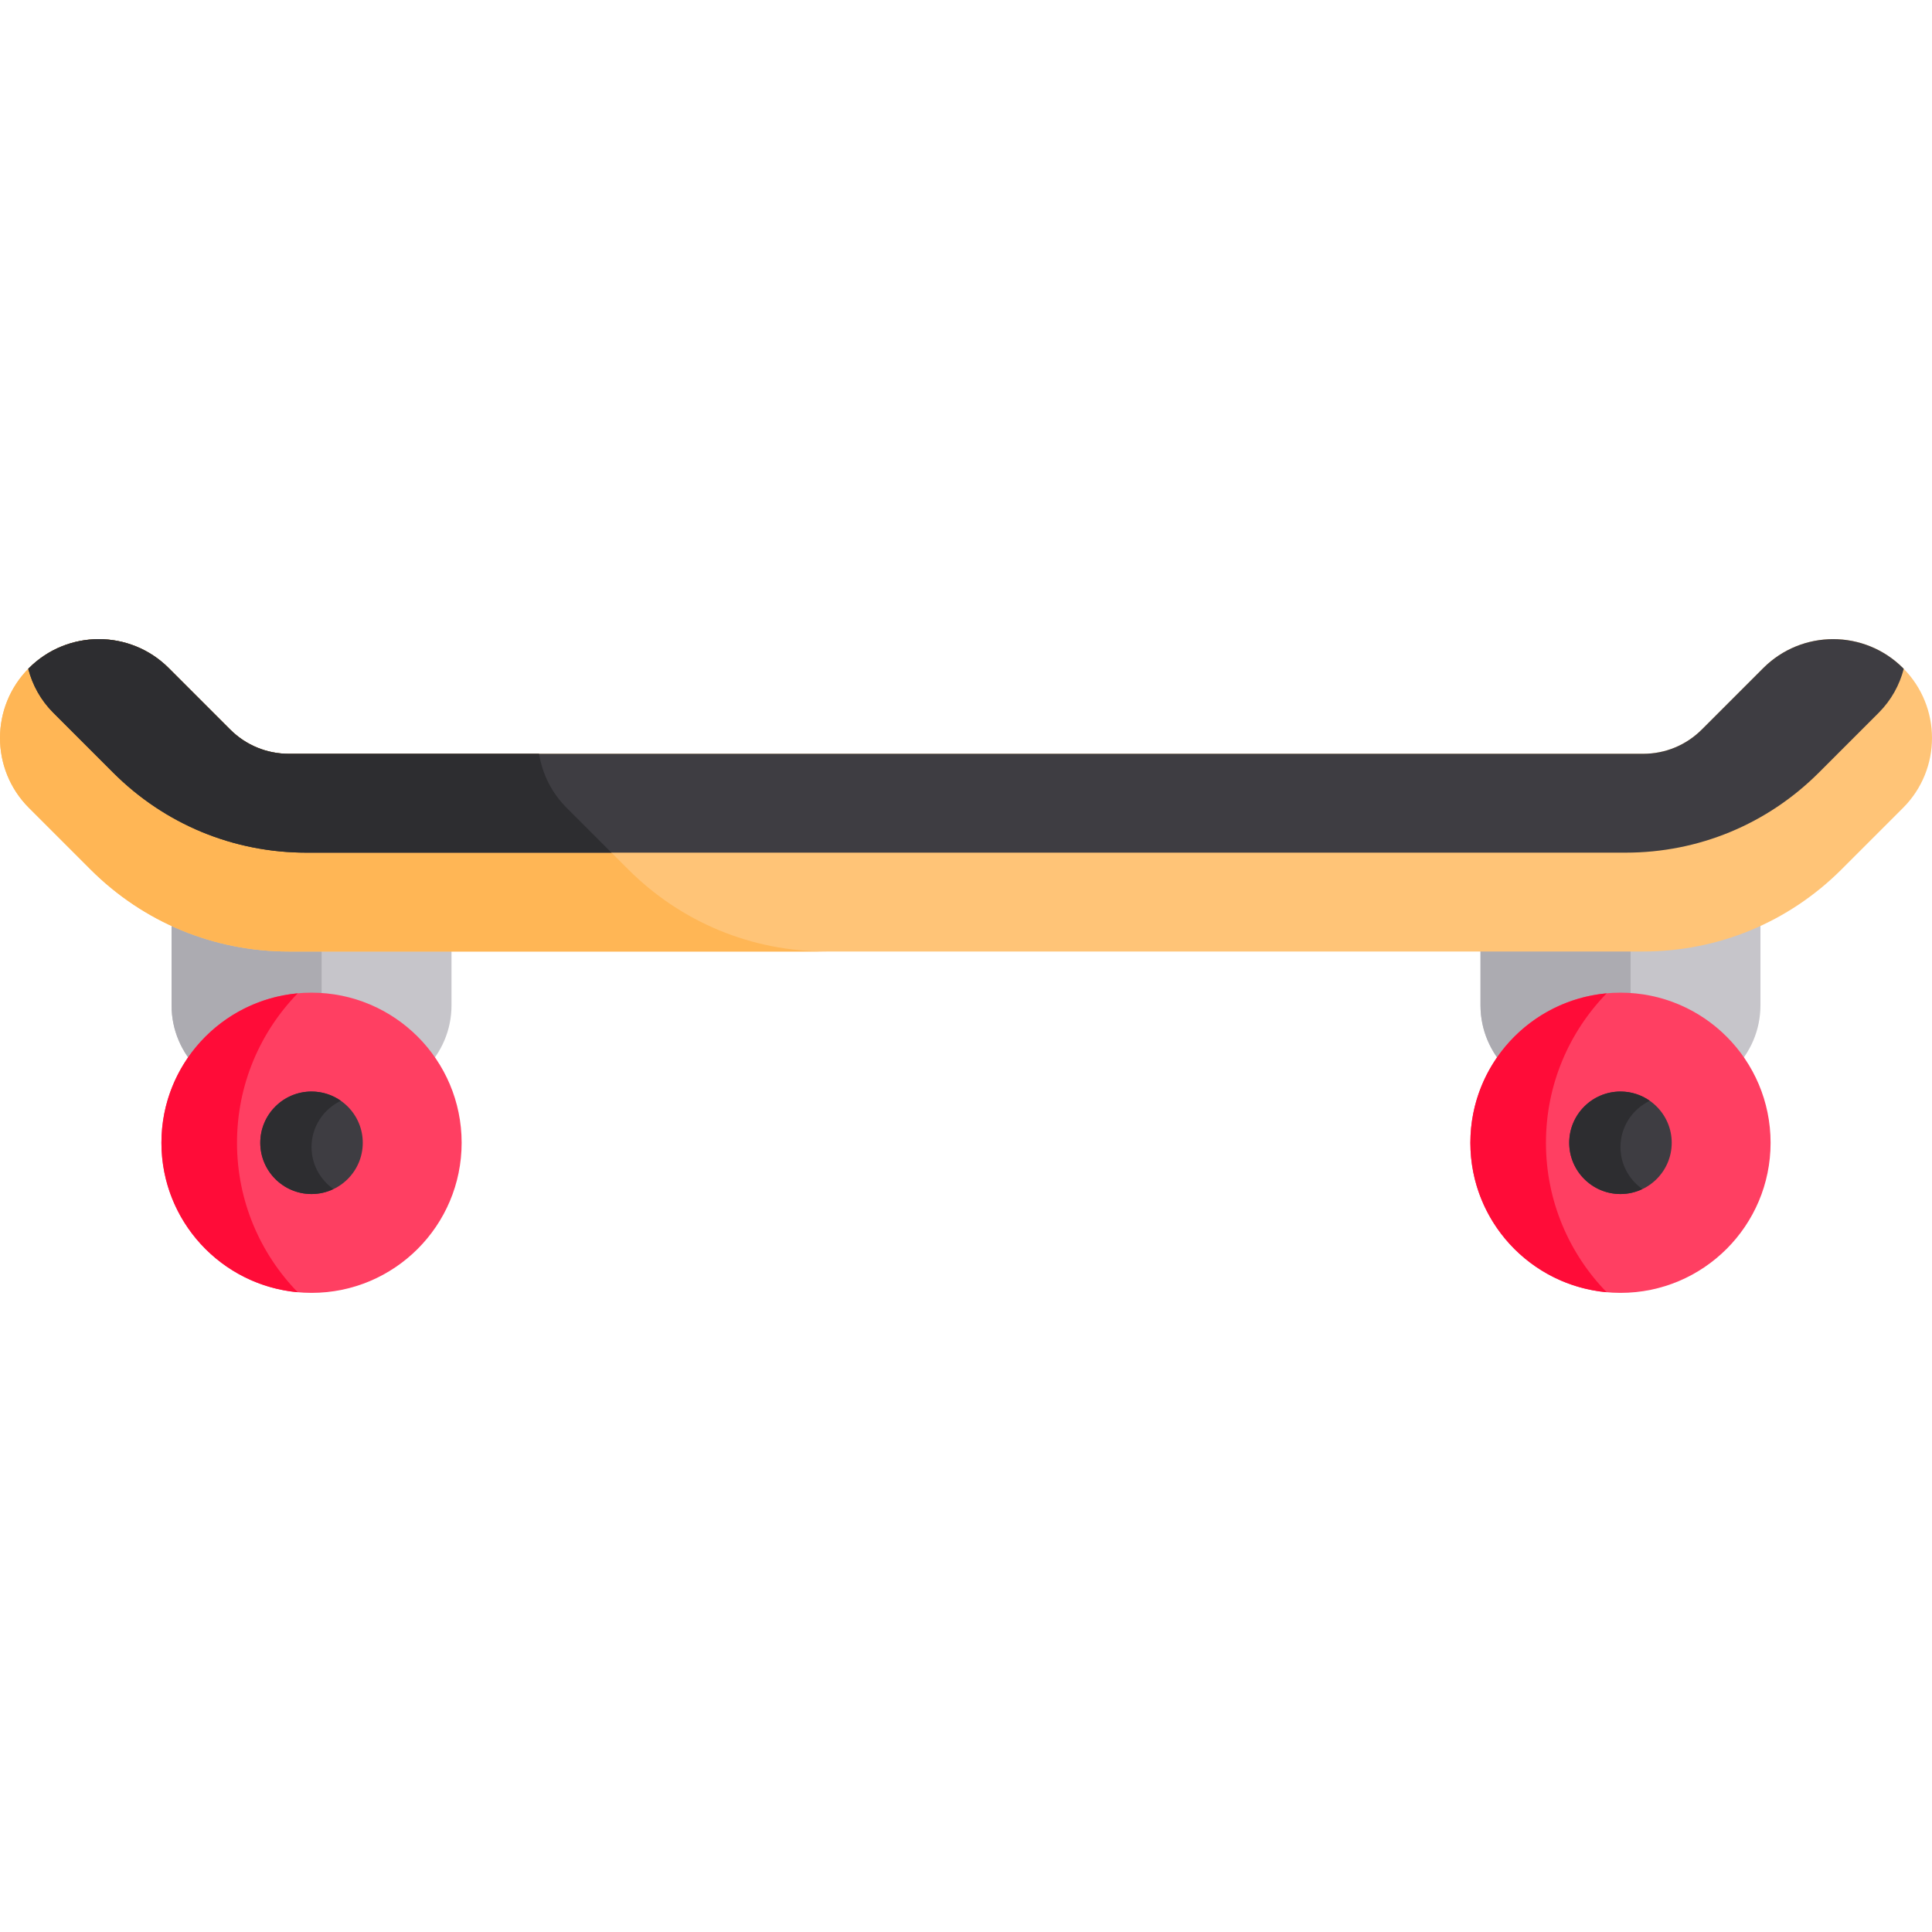
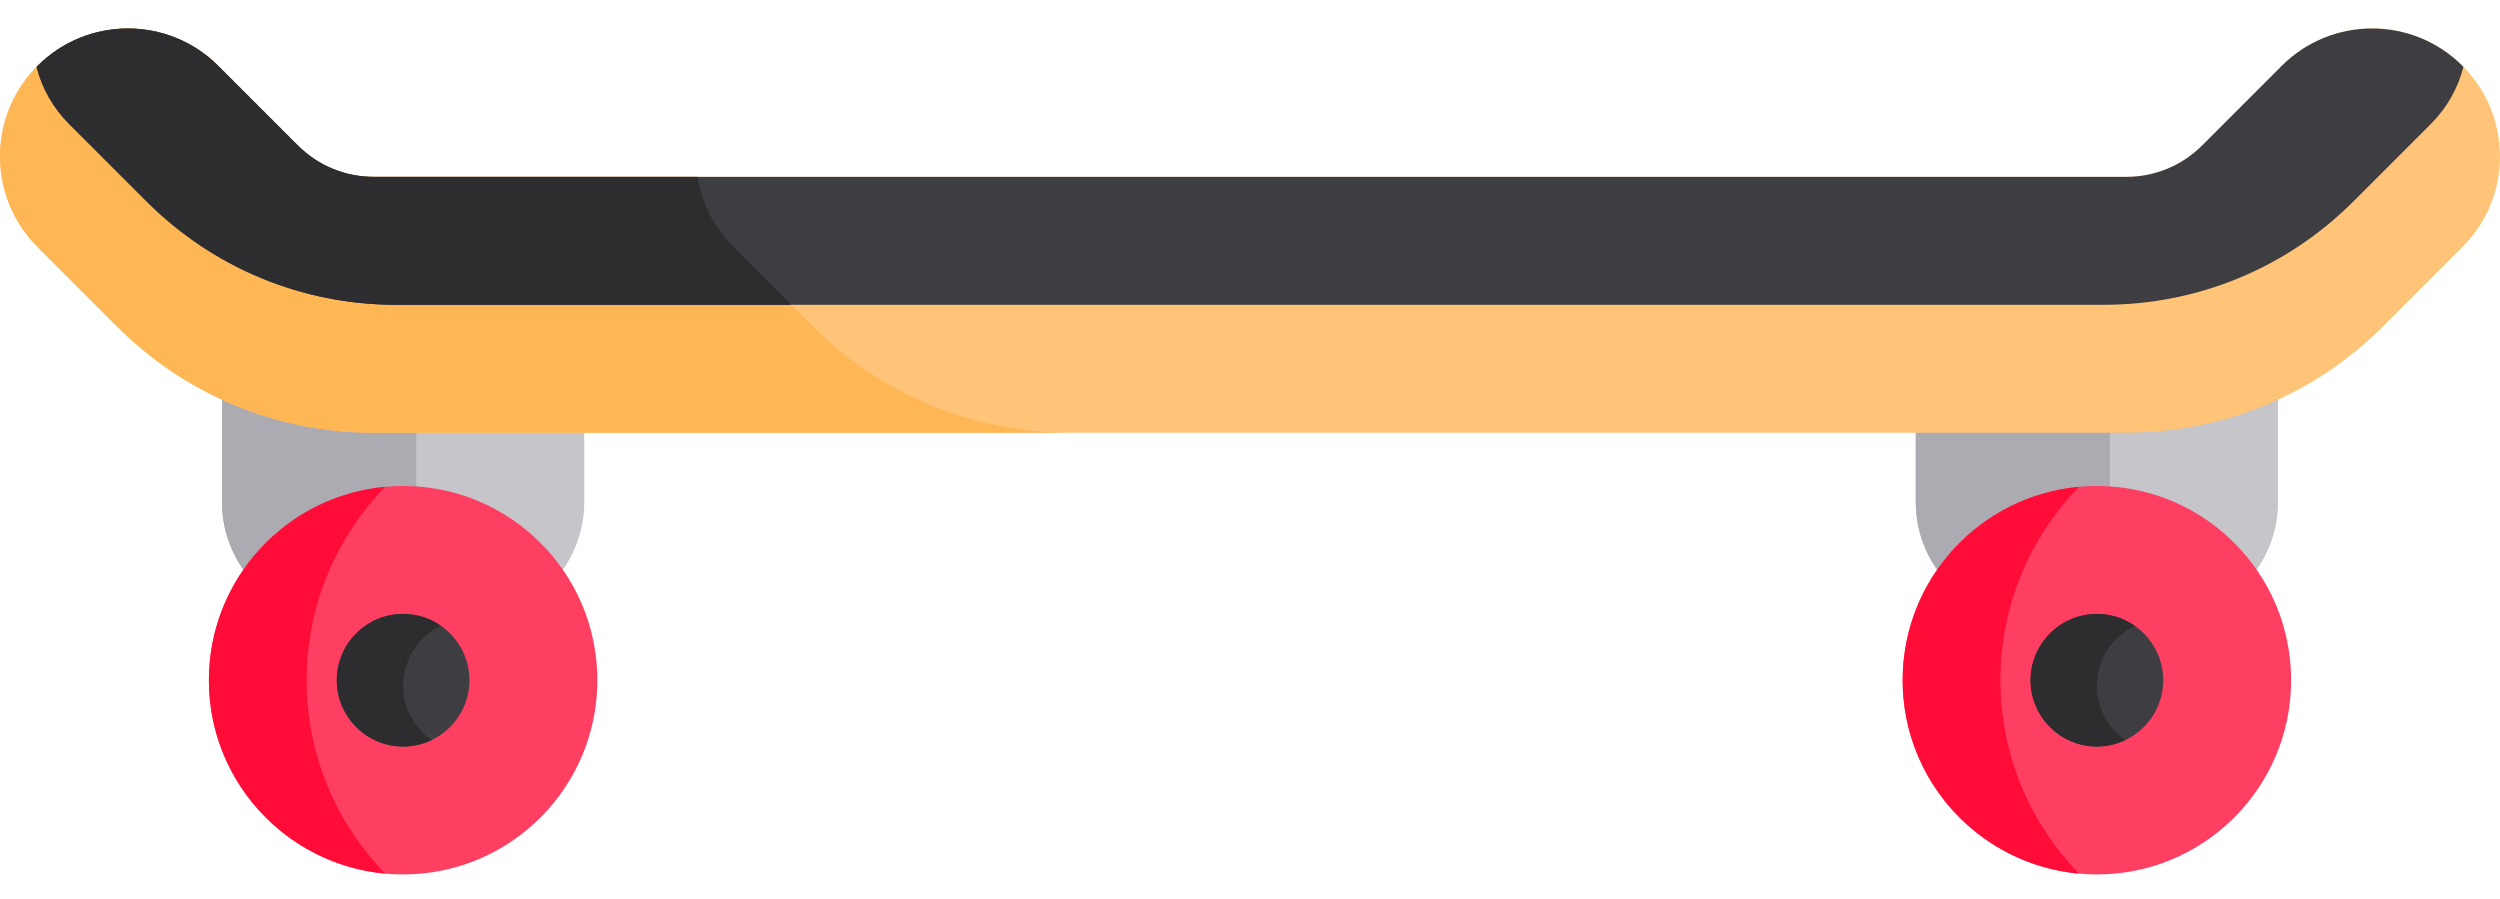
- <svg xmlns="http://www.w3.org/2000/svg" version="1.1" id="Layer_1" x="0px" y="0px" viewBox="0 0 512.001 512.001" style="enable-background:new 0 0 512.001 512.001;" xml:space="preserve">
+ <svg xmlns="http://www.w3.org/2000/svg" version="1.1" id="Layer_1" x="0px" y="0px" width="595.279px" height="214px" viewBox="0 313.445 595.279 214" enable-background="new 0 313.445 595.279 214" xml:space="preserve">
  <g>
-     <path style="fill:#C6C5CA;" d="M392.349,232.054v34.383c0,13.182,10.786,23.969,23.969,23.969h26.251   c13.183,0,23.969-10.786,23.969-23.969v-34.383L392.349,232.054L392.349,232.054z" />
-     <path style="fill:#C6C5CA;" d="M45.464,232.054v34.383c0,13.182,10.786,23.969,23.969,23.969h26.251   c13.183,0,23.969-10.786,23.969-23.969v-34.383L45.464,232.054L45.464,232.054z" />
+     <path fill="#C6C5CA" d="M456.166,393.104v39.976c0,15.326,12.54,27.868,27.867,27.868h30.521c15.327,0,27.867-12.541,27.867-27.868   v-39.976H456.166z M52.859,393.104v39.976c0,15.326,12.541,27.868,27.868,27.868h30.521c15.327,0,27.868-12.541,27.868-27.868   v-39.976H52.859z" />
  </g>
  <g>
-     <path style="fill:#ACABB1;" d="M85.242,266.435v-34.383H45.465v34.383c0,13.183,10.786,23.969,23.969,23.969h26.251   c2.347,0,4.616-0.348,6.763-0.984C92.531,286.482,85.242,277.271,85.242,266.435z" />
-     <path style="fill:#ACABB1;" d="M432.126,266.436v-34.383h-39.777v34.383c0,13.183,10.786,23.969,23.969,23.969h26.251   c2.347,0,4.616-0.348,6.763-0.984C439.416,286.482,432.126,277.271,432.126,266.436z" />
+     <path fill="#ACABB1" d="M99.107,433.077v-39.976H52.86v39.976c0,15.327,12.541,27.867,27.868,27.867h30.521   c2.729,0,5.367-0.404,7.863-1.144C107.581,456.385,99.107,445.676,99.107,433.077z M502.413,433.078v-39.976h-46.247v39.976   c0,15.327,12.54,27.867,27.867,27.867h30.521c2.729,0,5.366-0.404,7.862-1.144C510.889,456.385,502.413,445.676,502.413,433.078   L502.413,433.078z" />
  </g>
-   <circle style="fill:#FF3F62;" cx="82.561" cy="302.846" r="39.778" />
-   <path style="fill:#FF0C38;" d="M78.896,263.248c-20.251,1.849-36.116,18.87-36.116,39.603c0,20.733,15.865,37.753,36.116,39.603  c-9.949-10.238-16.086-24.199-16.086-39.603C62.81,287.447,68.947,273.484,78.896,263.248z" />
-   <circle style="fill:#FF3F62;" cx="429.446" cy="302.846" r="39.778" />
-   <path style="fill:#FF0C38;" d="M425.78,263.248c-20.251,1.849-36.116,18.87-36.116,39.603c0,20.733,15.865,37.753,36.116,39.603  c-9.949-10.238-16.086-24.199-16.086-39.603C409.694,287.447,415.832,273.484,425.78,263.248z" />
-   <path style="fill:#3E3D42;" d="M82.558,316.431c-7.488,0-13.581-6.092-13.581-13.581c0-7.489,6.092-13.581,13.581-13.581  c7.489,0,13.58,6.092,13.58,13.581C96.139,310.339,90.047,316.431,82.558,316.431z" />
-   <path style="fill:#2D2D30;" d="M82.558,303.986c0-5.408,3.186-10.074,7.771-12.258c-2.204-1.545-4.881-2.459-7.771-2.459  c-7.488,0-13.581,6.092-13.581,13.581c0,7.489,6.092,13.581,13.581,13.581c2.081,0,4.046-0.484,5.809-1.325  C84.862,312.649,82.558,308.585,82.558,303.986z" />
-   <path style="fill:#3E3D42;" d="M429.443,316.431c-7.488,0-13.581-6.092-13.581-13.581c0-7.489,6.092-13.581,13.581-13.581  c7.489,0,13.58,6.092,13.58,13.581C443.024,310.339,436.931,316.431,429.443,316.431z" />
-   <path style="fill:#2D2D30;" d="M429.442,303.986c0-5.408,3.186-10.074,7.771-12.258c-2.204-1.545-4.881-2.459-7.771-2.459  c-7.488,0-13.581,6.092-13.581,13.581c0,7.489,6.092,13.581,13.581,13.581c2.081,0,4.046-0.484,5.809-1.325  C431.745,312.649,429.442,308.585,429.442,303.986z" />
-   <path style="fill:#FFC477;" d="M504.328,177.051c-10.231-10.231-26.817-10.231-37.047,0l-16.27,16.27  c-4.156,4.156-9.681,6.444-15.56,6.444H76.55c-5.877,0-11.404-2.29-15.56-6.444l-16.27-16.27c-10.231-10.231-26.817-10.231-37.047,0  s-10.23,26.817,0,37.047l16.27,16.27c14.052,14.052,32.734,21.79,52.607,21.79h358.901c19.873,0,38.555-7.738,52.607-21.79  l16.27-16.27C514.558,203.867,514.558,187.281,504.328,177.051z" />
-   <path style="fill:#FFB655;" d="M150.182,214.098c-4.045-4.046-6.484-9.085-7.33-14.333H76.55c-5.877,0-11.404-2.29-15.56-6.444  l-16.27-16.27c-10.231-10.231-26.817-10.231-37.047,0s-10.23,26.817,0,37.047l16.27,16.27c14.052,14.052,32.734,21.79,52.607,21.79  h142.51c-19.873,0-38.555-7.738-52.607-21.79L150.182,214.098z" />
-   <path style="fill:#3E3D42;" d="M497.878,188.89c3.34-3.341,5.533-7.381,6.634-11.646c-0.063-0.064-0.12-0.131-0.184-0.194  c-10.231-10.231-26.817-10.231-37.047,0l-16.27,16.27c-4.156,4.156-9.681,6.444-15.56,6.444H76.55c-5.877,0-11.404-2.29-15.56-6.444  l-16.27-16.27c-10.231-10.231-26.817-10.231-37.047,0c-0.064,0.064-0.122,0.13-0.184,0.194c1.101,4.265,3.294,8.305,6.634,11.646  l15.848,15.848c13.687,13.687,31.884,21.225,51.241,21.225h349.578c19.356,0,37.553-7.537,51.241-21.225L497.878,188.89z" />
-   <path style="fill:#2D2D30;" d="M142.852,199.765H76.55c-5.877,0-11.404-2.29-15.56-6.444l-16.27-16.27  c-10.231-10.231-26.817-10.231-37.047,0c-0.064,0.064-0.122,0.13-0.184,0.194c1.101,4.265,3.294,8.305,6.634,11.646l15.848,15.848  c13.687,13.687,31.884,21.225,51.241,21.225h80.835l-11.864-11.864C146.137,210.052,143.698,205.013,142.852,199.765z" />
-   <g>
- </g>
-   <g>
- </g>
-   <g>
- </g>
-   <g>
- </g>
-   <g>
- </g>
-   <g>
- </g>
-   <g>
- </g>
-   <g>
- </g>
-   <g>
- </g>
-   <g>
- </g>
-   <g>
- </g>
-   <g>
- </g>
-   <g>
- </g>
-   <g>
- </g>
-   <g>
- </g>
+   <circle fill="#FF3F62" cx="95.99" cy="475.41" r="46.248" />
+   <path fill="#FF0C38" d="M91.729,429.371c-23.545,2.15-41.99,21.939-41.99,46.045s18.445,43.894,41.99,46.045  c-11.567-11.903-18.702-28.136-18.702-46.045S80.161,441.272,91.729,429.371z" />
+   <circle fill="#FF3F62" cx="499.297" cy="475.41" r="46.248" />
+   <path fill="#FF0C38" d="M495.034,429.371c-23.545,2.15-41.99,21.939-41.99,46.045s18.445,43.894,41.99,46.045  c-11.567-11.903-18.702-28.136-18.702-46.045S483.469,441.272,495.034,429.371z" />
+   <path fill="#3E3D42" d="M95.987,491.205c-8.706,0-15.79-7.083-15.79-15.79s7.083-15.79,15.79-15.79s15.789,7.083,15.789,15.79  C111.777,484.122,104.694,491.205,95.987,491.205z" />
+   <path fill="#2D2D30" d="M95.987,476.735c0-6.287,3.704-11.712,9.035-14.252c-2.646-1.861-5.801-2.859-9.035-2.858  c-8.706,0-15.79,7.083-15.79,15.79s7.083,15.79,15.79,15.79c2.338-0.002,4.646-0.529,6.754-1.541  C98.665,486.808,95.987,482.083,95.987,476.735L95.987,476.735z" />
+   <path fill="#3E3D42" d="M499.293,491.205c-8.706,0-15.79-7.083-15.79-15.79s7.083-15.79,15.79-15.79s15.789,7.083,15.789,15.79  C515.083,484.122,507.999,491.205,499.293,491.205z" />
+   <path fill="#2D2D30" d="M499.292,476.735c0-6.287,3.704-11.712,9.035-14.252c-2.645-1.861-5.801-2.859-9.035-2.858  c-8.706,0-15.79,7.083-15.79,15.79s7.083,15.79,15.79,15.79c2.338-0.002,4.646-0.529,6.754-1.541  C501.97,486.808,499.292,482.083,499.292,476.735L499.292,476.735z" />
+   <path fill="#FFC477" d="M586.359,329.154c-11.895-11.896-31.179-11.896-43.072,0l-18.917,18.916  c-4.787,4.813-11.302,7.512-18.091,7.492H89.001c-6.789,0.018-13.303-2.68-18.091-7.492l-18.916-18.916  c-11.896-11.896-31.18-11.896-43.073,0c-11.895,11.895-11.895,31.179,0,43.073l18.916,18.917  c16.338,16.337,38.059,25.334,61.164,25.334h417.277c23.105,0,44.826-8.997,61.164-25.334l18.916-18.917  C598.253,360.332,598.253,341.048,586.359,329.154L586.359,329.154z" />
+   <path fill="#FFB655" d="M174.61,372.227c-4.527-4.517-7.511-10.35-8.522-16.665H89.001c-6.789,0.018-13.303-2.68-18.091-7.492  l-18.916-18.916c-11.896-11.896-31.18-11.896-43.073,0c-11.895,11.895-11.895,31.179,0,43.073l18.916,18.917  c16.338,16.337,38.059,25.334,61.164,25.334h165.689c-23.105,0-44.826-8.997-61.163-25.334L174.61,372.227z" />
+   <path fill="#3E3D42" d="M578.86,342.919c3.739-3.74,6.402-8.417,7.713-13.541c-0.073-0.074-0.139-0.152-0.214-0.226  c-11.895-11.895-31.179-11.895-43.072,0l-18.917,18.917c-4.787,4.813-11.302,7.511-18.091,7.492H89.001  c-6.789,0.018-13.303-2.68-18.091-7.492l-18.916-18.917c-11.896-11.895-31.18-11.895-43.073,0c-0.074,0.075-0.142,0.151-0.214,0.226  c1.311,5.124,3.975,9.8,7.713,13.541l18.426,18.426c15.913,15.913,37.07,24.677,59.575,24.677H500.86  c22.504,0,43.661-8.763,59.576-24.677L578.86,342.919z" />
+   <path fill="#2D2D30" d="M166.087,355.562H89.001c-6.789,0.018-13.303-2.68-18.091-7.492l-18.916-18.916  c-11.896-11.896-31.18-11.896-43.073,0c-0.074,0.074-0.142,0.151-0.214,0.226c1.311,5.123,3.975,9.8,7.713,13.54l18.426,18.426  c15.913,15.913,37.07,24.677,59.575,24.677h93.983l-13.794-13.793C170.083,367.712,167.1,361.878,166.087,355.562z" />
</svg>
